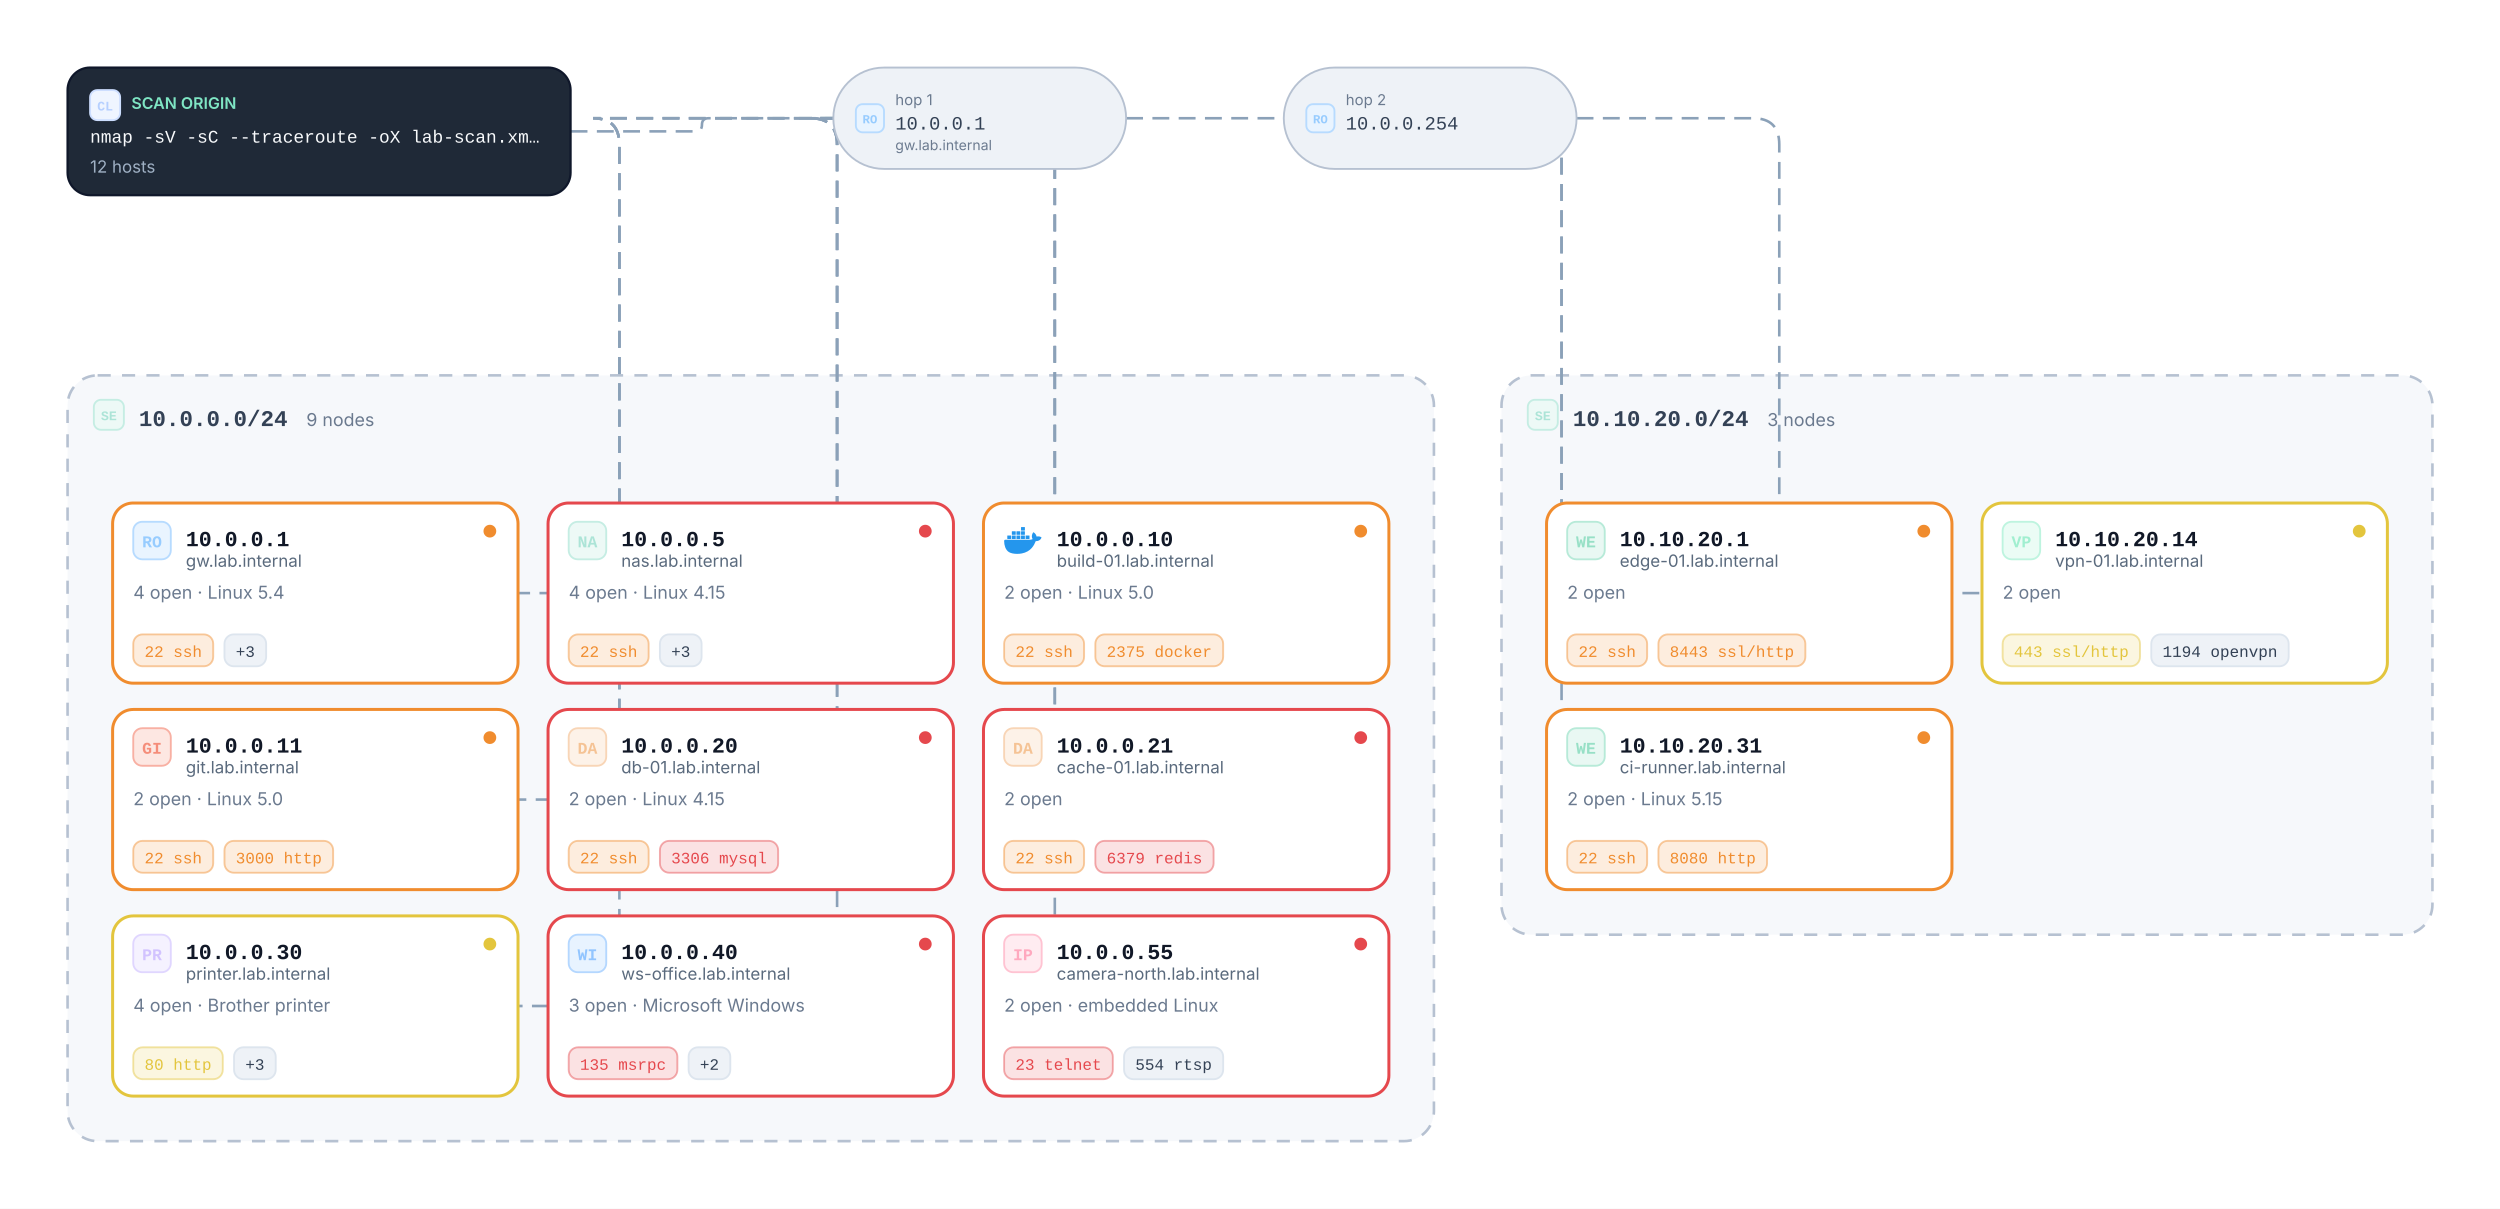
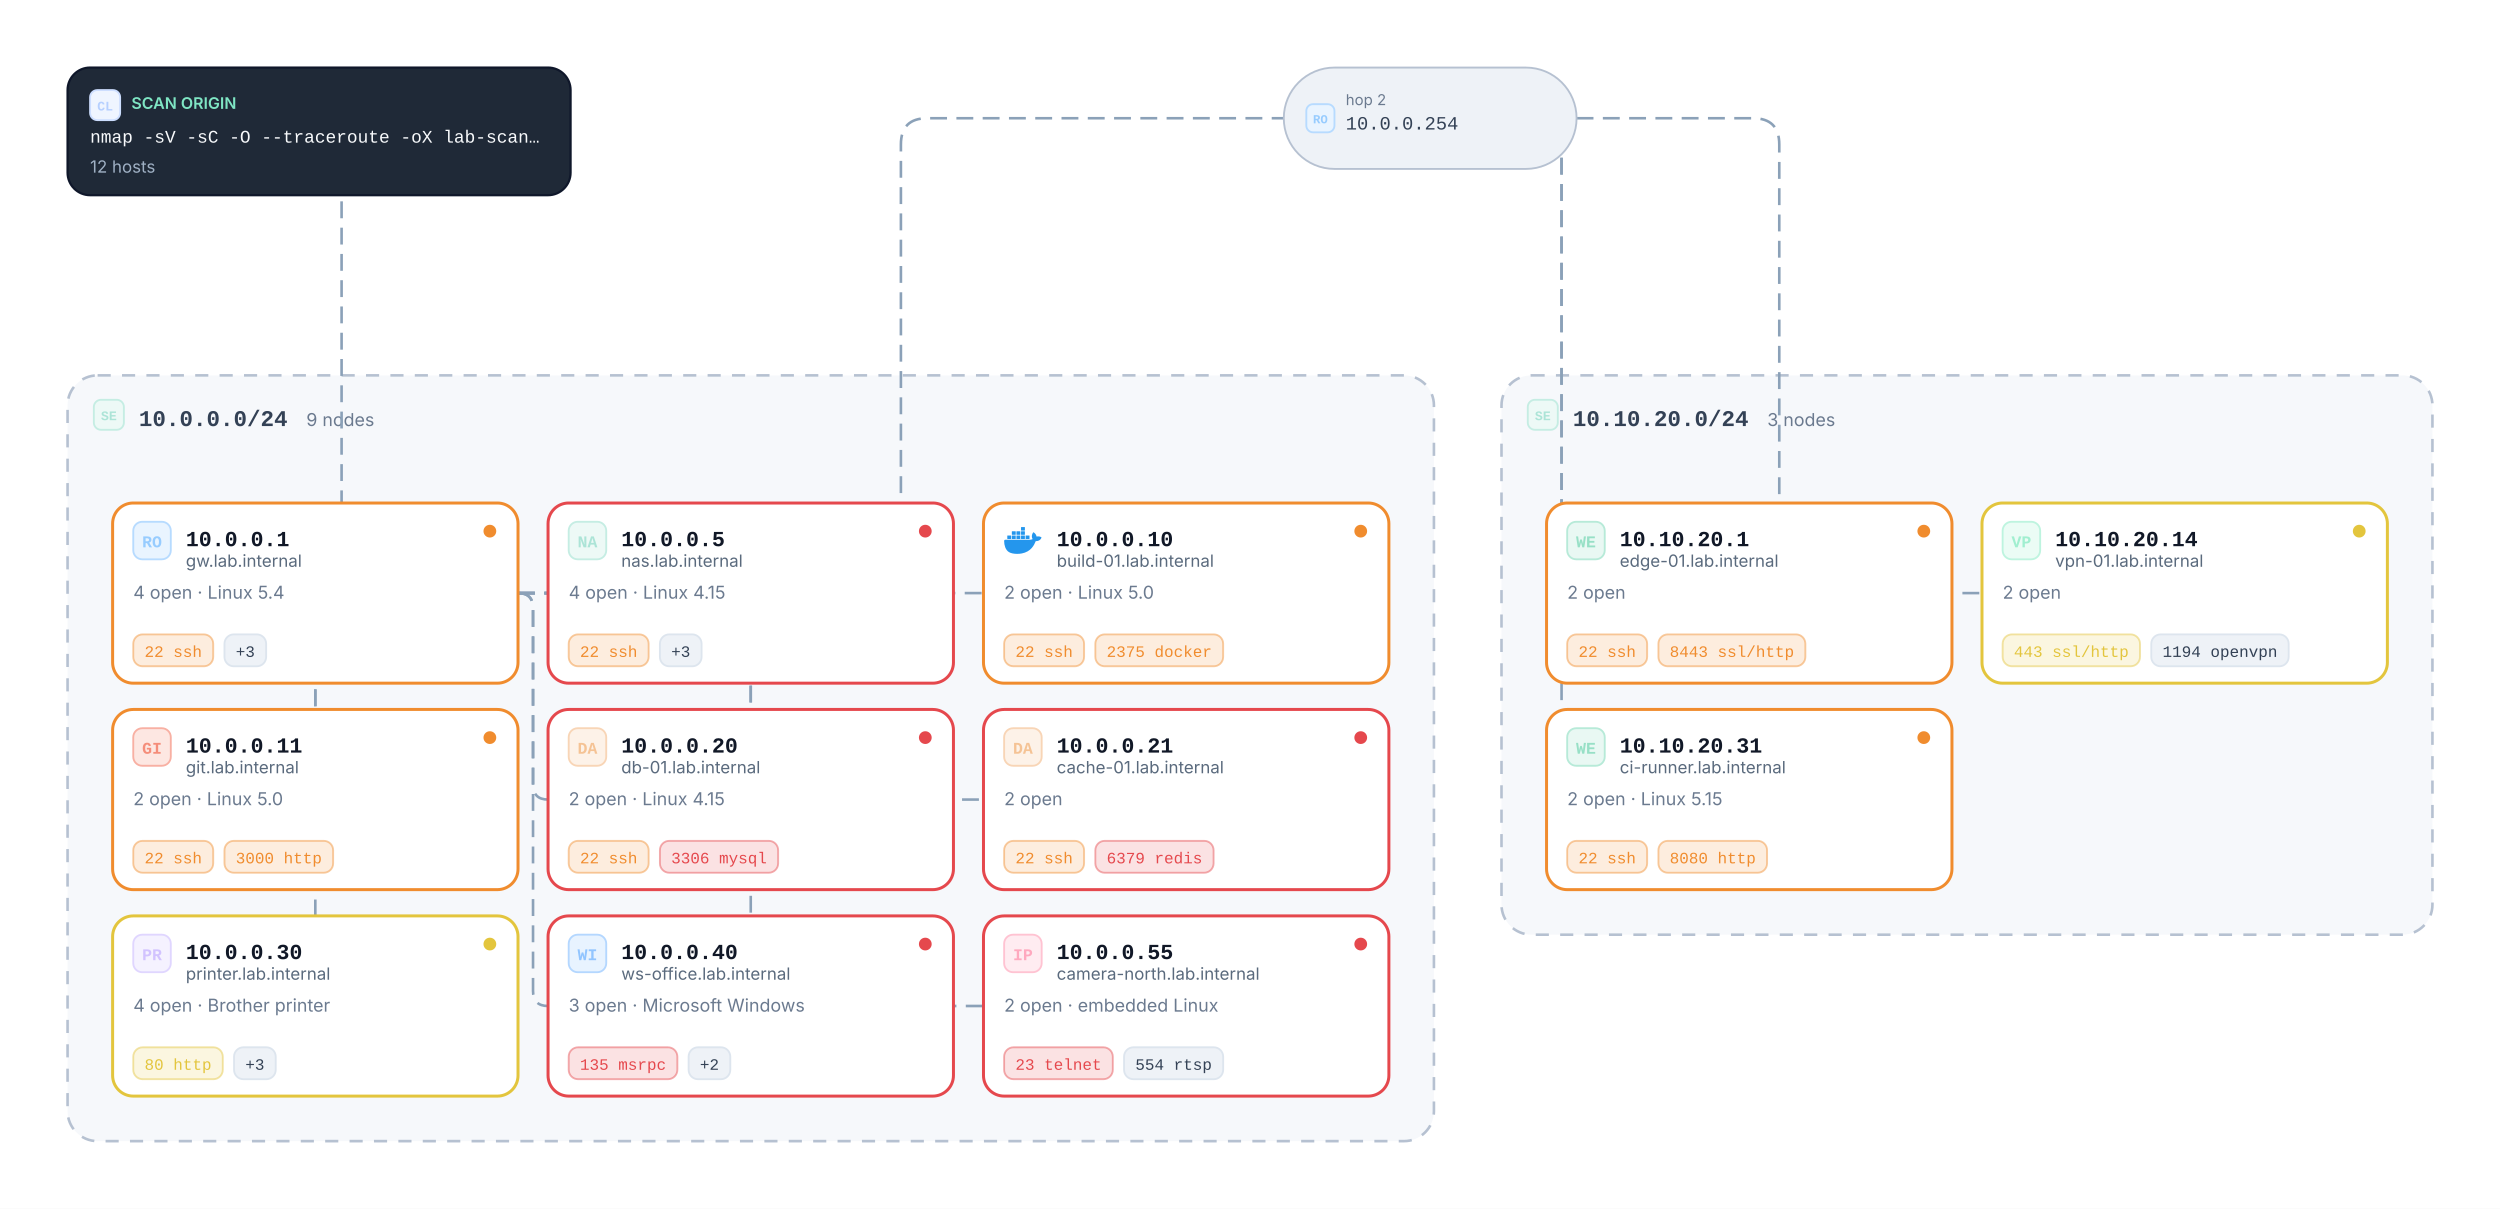
<svg xmlns="http://www.w3.org/2000/svg" width="1332" height="644" viewBox="0 0 1332 644">
  <rect x="0" y="0" width="1332" height="644" fill="#ffffff" />
  <g transform="translate(36 36)">
    <rect x="0" y="164" width="728" height="408" fill="#f6f8fb" stroke="#b6c1d1" stroke-width="1.4" rx="16" stroke-dasharray="7 6" />
    <rect x="14" y="177" width="16" height="16" fill="#edf9f6" stroke="#c5ede3" stroke-width="1" rx="3.84" />
    <text x="22" y="187.88" font-family="'JetBrains Mono', Consolas, 'Courier New', monospace" font-size="7.04" font-weight="600" text-anchor="middle" fill="#ace4d7">SE</text>
    <text x="38" y="191" font-family="'JetBrains Mono', Consolas, 'Courier New', monospace" font-size="12" font-weight="600" fill="#334155">10.0.0.0/24</text>
    <text x="127.2" y="191" font-family="'Inter', 'Segoe UI', Helvetica, Arial, sans-serif" font-size="9.5" fill="#6b7a8f">9 nodes</text>
    <rect x="764" y="164" width="496" height="298" fill="#f6f8fb" stroke="#b6c1d1" stroke-width="1.4" rx="16" stroke-dasharray="7 6" />
    <rect x="778" y="177" width="16" height="16" fill="#edf9f6" stroke="#c5ede3" stroke-width="1" rx="3.84" />
    <text x="786" y="187.88" font-family="'JetBrains Mono', Consolas, 'Courier New', monospace" font-size="7.04" font-weight="600" text-anchor="middle" fill="#ace4d7">SE</text>
    <text x="802" y="191" font-family="'JetBrains Mono', Consolas, 'Courier New', monospace" font-size="12" font-weight="600" fill="#334155">10.10.20.0/24</text>
    <text x="905.6" y="191" font-family="'Inter', 'Segoe UI', Helvetica, Arial, sans-serif" font-size="9.5" fill="#6b7a8f">3 nodes</text>
-     <path d="M 268 34 H 334.5 Q 338 34 338 30.5 V 30.5 Q 338 27 341.5 27 H 408" fill="none" stroke="#8ba1b8" stroke-width="1.4" stroke-dasharray="9 5" />
-     <path d="M 564 27 H 606 Q 606 27 606 27 V 27 Q 606 27 606 27 H 648" fill="none" stroke="#8ba1b8" stroke-width="1.4" stroke-dasharray="9 5" />
-     <path d="M 564 27 H 280 Q 294 27 294 41 V 266 Q 294 280 308 280 H 24" fill="none" stroke="#8ba1b8" stroke-width="1.4" stroke-dasharray="9 5" />
-     <path d="M 564 27 H 396 Q 410 27 410 41 V 266 Q 410 280 424 280 H 256" fill="none" stroke="#8ba1b8" stroke-width="1.4" stroke-dasharray="9 5" />
-     <path d="M 564 27 H 512 Q 526 27 526 41 V 266 Q 526 280 540 280 H 488" fill="none" stroke="#8ba1b8" stroke-width="1.4" stroke-dasharray="9 5" />
-     <path d="M 564 27 H 280 Q 294 27 294 41 V 376 Q 294 390 308 390 H 24" fill="none" stroke="#8ba1b8" stroke-width="1.4" stroke-dasharray="9 5" />
-     <path d="M 564 27 H 396 Q 410 27 410 41 V 376 Q 410 390 424 390 H 256" fill="none" stroke="#8ba1b8" stroke-width="1.4" stroke-dasharray="9 5" />
-     <path d="M 564 27 H 512 Q 526 27 526 41 V 376 Q 526 390 540 390 H 488" fill="none" stroke="#8ba1b8" stroke-width="1.4" stroke-dasharray="9 5" />
-     <path d="M 564 27 H 280 Q 294 27 294 41 V 486 Q 294 500 308 500 H 24" fill="none" stroke="#8ba1b8" stroke-width="1.4" stroke-dasharray="9 5" />
-     <path d="M 564 27 H 396 Q 410 27 410 41 V 486 Q 410 500 424 500 H 256" fill="none" stroke="#8ba1b8" stroke-width="1.4" stroke-dasharray="9 5" />
-     <path d="M 564 27 H 512 Q 526 27 526 41 V 486 Q 526 500 540 500 H 488" fill="none" stroke="#8ba1b8" stroke-width="1.4" stroke-dasharray="9 5" />
+     <path d="M 268 34 H 132 Q 146 34 146 48 V 266 Q 146 280 160 280 H 24" fill="none" stroke="#8ba1b8" stroke-width="1.4" stroke-dasharray="9 5" />
+     <path d="M 240 280 H 430 Q 444 280 444 266 V 41 Q 444 27 458 27 H 648" fill="none" stroke="#8ba1b8" stroke-width="1.4" stroke-dasharray="9 5" />
+     <path d="M 240 280 H 248 Q 248 280 248 280 V 280 Q 248 280 248 280 H 256" fill="none" stroke="#8ba1b8" stroke-width="1.4" stroke-dasharray="9 5" />
+     <path d="M 240 280 H 364 Q 364 280 364 280 V 280 Q 364 280 364 280 H 488" fill="none" stroke="#8ba1b8" stroke-width="1.4" stroke-dasharray="9 5" />
+     <path d="M 240 280 H 118 Q 132 280 132 294 V 376 Q 132 390 146 390 H 24" fill="none" stroke="#8ba1b8" stroke-width="1.4" stroke-dasharray="9 5" />
+     <path d="M 240 280 H 240 Q 248 280 248 288 V 382 Q 248 390 256 390 H 256" fill="none" stroke="#8ba1b8" stroke-width="1.4" stroke-dasharray="9 5" />
+     <path d="M 240 280 H 350 Q 364 280 364 294 V 376 Q 364 390 378 390 H 488" fill="none" stroke="#8ba1b8" stroke-width="1.4" stroke-dasharray="9 5" />
+     <path d="M 240 280 H 118 Q 132 280 132 294 V 486 Q 132 500 146 500 H 24" fill="none" stroke="#8ba1b8" stroke-width="1.4" stroke-dasharray="9 5" />
+     <path d="M 240 280 H 240 Q 248 280 248 288 V 492 Q 248 500 256 500 H 256" fill="none" stroke="#8ba1b8" stroke-width="1.4" stroke-dasharray="9 5" />
+     <path d="M 240 280 H 350 Q 364 280 364 294 V 486 Q 364 500 378 500 H 488" fill="none" stroke="#8ba1b8" stroke-width="1.4" stroke-dasharray="9 5" />
    <path d="M 804 27 H 788 Q 796 27 796 35 V 272 Q 796 280 804 280 H 788" fill="none" stroke="#8ba1b8" stroke-width="1.4" stroke-dasharray="9 5" />
    <path d="M 804 27 H 898 Q 912 27 912 41 V 266 Q 912 280 926 280 H 1020" fill="none" stroke="#8ba1b8" stroke-width="1.4" stroke-dasharray="9 5" />
    <path d="M 804 27 H 788 Q 796 27 796 35 V 382 Q 796 390 804 390 H 788" fill="none" stroke="#8ba1b8" stroke-width="1.4" stroke-dasharray="9 5" />
    <rect x="0" y="0" width="268" height="68" fill="#1f2937" stroke="#0f172a" stroke-width="1.2" rx="12" />
    <rect x="12" y="12" width="16" height="16" fill="#eff5ff" stroke="#cddeff" stroke-width="1" rx="3.84" />
    <text x="20" y="22.88" font-family="'JetBrains Mono', Consolas, 'Courier New', monospace" font-size="7.04" font-weight="600" text-anchor="middle" fill="#b6d0ff">CL</text>
    <text x="34" y="22" font-family="'Inter', 'Segoe UI', Helvetica, Arial, sans-serif" font-size="8.5" font-weight="600" fill="#7fe6c4">SCAN ORIGIN</text>
-     <text x="12" y="40" font-family="'JetBrains Mono', Consolas, 'Courier New', monospace" font-size="9.5" fill="#f8fafc">nmap -sV -sC --traceroute -oX lab-scan.xm…</text>
+     <text x="12" y="40" font-family="'JetBrains Mono', Consolas, 'Courier New', monospace" font-size="9.5" fill="#f8fafc">nmap -sV -sC -O --traceroute -oX lab-scan…</text>
    <text x="12" y="56" font-family="'Inter', 'Segoe UI', Helvetica, Arial, sans-serif" font-size="9" fill="#9fb0c4">12 hosts</text>
-     <rect x="408" y="0" width="156" height="54" fill="#eef2f7" stroke="#b6c1d1" stroke-width="1" rx="27" />
-     <rect x="420" y="19.5" width="15" height="15" fill="#e9f4ff" stroke="#b7dbff" stroke-width="1" rx="3.6" />
-     <text x="427.5" y="29.7" font-family="'JetBrains Mono', Consolas, 'Courier New', monospace" font-size="6.6" font-weight="600" text-anchor="middle" fill="#97ccff">RO</text>
-     <text x="441" y="20" font-family="'Inter', 'Segoe UI', Helvetica, Arial, sans-serif" font-size="8" fill="#6b7a8f">hop 1</text>
-     <text x="441" y="33" font-family="'JetBrains Mono', Consolas, 'Courier New', monospace" font-size="10" fill="#334155">10.0.0.1</text>
-     <text x="441" y="44" font-family="'Inter', 'Segoe UI', Helvetica, Arial, sans-serif" font-size="7.5" fill="#6b7a8f">gw.lab.internal</text>
    <rect x="648" y="0" width="156" height="54" fill="#eef2f7" stroke="#b6c1d1" stroke-width="1" rx="27" />
    <rect x="660" y="19.5" width="15" height="15" fill="#e9f4ff" stroke="#b7dbff" stroke-width="1" rx="3.6" />
    <text x="667.5" y="29.7" font-family="'JetBrains Mono', Consolas, 'Courier New', monospace" font-size="6.6" font-weight="600" text-anchor="middle" fill="#97ccff">RO</text>
    <text x="681" y="20" font-family="'Inter', 'Segoe UI', Helvetica, Arial, sans-serif" font-size="8" fill="#6b7a8f">hop 2</text>
    <text x="681" y="33" font-family="'JetBrains Mono', Consolas, 'Courier New', monospace" font-size="10" fill="#334155">10.0.0.254</text>
    <rect x="24" y="232" width="216" height="96" fill="#ffffff" stroke="#f08c2e" stroke-width="1.6" rx="11" />
    <rect x="35" y="242" width="20" height="20" fill="#e9f4ff" stroke="#b7dbff" stroke-width="1" rx="4.8" />
    <text x="45" y="255.6" font-family="'JetBrains Mono', Consolas, 'Courier New', monospace" font-size="8.8" font-weight="600" text-anchor="middle" fill="#97ccff">RO</text>
    <text x="63" y="255" font-family="'JetBrains Mono', Consolas, 'Courier New', monospace" font-size="11.5" font-weight="600" fill="#111827">10.0.0.1</text>
    <text x="63" y="266" font-family="'Inter', 'Segoe UI', Helvetica, Arial, sans-serif" font-size="9" fill="#5a6a7d">gw.lab.internal</text>
    <circle cx="225" cy="247" r="3.4" fill="#f08c2e" />
    <text x="35" y="283" font-family="'Inter', 'Segoe UI', Helvetica, Arial, sans-serif" font-size="9.5" fill="#6b7a8f">4 open · Linux 5.4</text>
    <rect x="35" y="302" width="42.6" height="17" fill="rgba(240, 140, 46, 0.16)" stroke="rgba(240, 140, 46, 0.45)" stroke-width="1" rx="5" />
    <text x="41" y="314" font-family="'JetBrains Mono', Consolas, 'Courier New', monospace" font-size="8.5" fill="#f08c2e">22 ssh</text>
    <rect x="83.6" y="302" width="22.2" height="17" fill="#eef2f7" stroke="#dde5ee" stroke-width="1" rx="5" />
    <text x="89.6" y="314" font-family="'JetBrains Mono', Consolas, 'Courier New', monospace" font-size="8.5" fill="#334155">+3</text>
    <rect x="256" y="232" width="216" height="96" fill="#ffffff" stroke="#e5484d" stroke-width="1.6" rx="11" />
    <rect x="267" y="242" width="20" height="20" fill="#edf9f6" stroke="#c5ede3" stroke-width="1" rx="4.8" />
    <text x="277" y="255.6" font-family="'JetBrains Mono', Consolas, 'Courier New', monospace" font-size="8.8" font-weight="600" text-anchor="middle" fill="#ace4d7">NA</text>
    <text x="295" y="255" font-family="'JetBrains Mono', Consolas, 'Courier New', monospace" font-size="11.5" font-weight="600" fill="#111827">10.0.0.5</text>
    <text x="295" y="266" font-family="'Inter', 'Segoe UI', Helvetica, Arial, sans-serif" font-size="9" fill="#5a6a7d">nas.lab.internal</text>
    <circle cx="457" cy="247" r="3.4" fill="#e5484d" />
    <text x="267" y="283" font-family="'Inter', 'Segoe UI', Helvetica, Arial, sans-serif" font-size="9.5" fill="#6b7a8f">4 open · Linux 4.15</text>
    <rect x="267" y="302" width="42.6" height="17" fill="rgba(240, 140, 46, 0.16)" stroke="rgba(240, 140, 46, 0.45)" stroke-width="1" rx="5" />
    <text x="273" y="314" font-family="'JetBrains Mono', Consolas, 'Courier New', monospace" font-size="8.5" fill="#f08c2e">22 ssh</text>
    <rect x="315.6" y="302" width="22.2" height="17" fill="#eef2f7" stroke="#dde5ee" stroke-width="1" rx="5" />
    <text x="321.6" y="314" font-family="'JetBrains Mono', Consolas, 'Courier New', monospace" font-size="8.5" fill="#334155">+3</text>
    <rect x="488" y="232" width="216" height="96" fill="#ffffff" stroke="#f08c2e" stroke-width="1.6" rx="11" />
    <g transform="translate(499 242) scale(0.83)">
      <path d="M13.983 11.078h2.119a.186.186 0 00.186-.185V9.006a.186.186 0 00-.186-.186h-2.119a.185.185 0 00-.185.185v1.888c0 .102.083.185.185.185m-2.954-5.43h2.118a.186.186 0 00.186-.186V3.574a.186.186 0 00-.186-.185h-2.118a.185.185 0 00-.185.185v1.888c0 .102.082.185.185.185m0 2.716h2.118a.187.187 0 00.186-.186V6.29a.186.186 0 00-.186-.185h-2.118a.185.185 0 00-.185.185v1.887c0 .102.082.185.185.186m-2.93 0h2.12a.186.186 0 00.184-.186V6.29a.185.185 0 00-.185-.185H8.1a.185.185 0 00-.185.185v1.887c0 .102.083.185.185.186m-2.964 0h2.119a.186.186 0 00.185-.186V6.29a.185.185 0 00-.185-.185H5.136a.186.186 0 00-.186.185v1.887c0 .102.084.185.186.186m5.893 2.715h2.118a.186.186 0 00.186-.185V9.006a.186.186 0 00-.186-.186h-2.118a.185.185 0 00-.185.185v1.888c0 .102.082.185.185.185m-2.93 0h2.12a.185.185 0 00.184-.185V9.006a.185.185 0 00-.184-.186h-2.12a.185.185 0 00-.184.185v1.888c0 .102.083.185.185.185m-2.964 0h2.119a.185.185 0 00.185-.185V9.006a.185.185 0 00-.184-.186h-2.12a.186.186 0 00-.186.186v1.887c0 .102.084.185.186.185m-2.92 0h2.12a.185.185 0 00.184-.185V9.006a.185.185 0 00-.184-.186h-2.12a.185.185 0 00-.184.185v1.888c0 .102.082.185.185.185M23.763 9.89c-.065-.051-.672-.51-1.954-.51-.338.001-.676.03-1.01.087-.248-1.7-1.653-2.53-1.716-2.566l-.344-.199-.226.327c-.284.438-.49.922-.612 1.43-.23.97-.09 1.882.403 2.661-.595.332-1.55.413-1.744.42H.751a.751.751 0 00-.75.748 11.376 11.376 0 00.692 4.062c.545 1.428 1.355 2.48 2.41 3.124 1.18.723 3.1 1.137 5.275 1.137.983.003 1.963-.086 2.93-.266a12.248 12.248 0 003.823-1.389c.98-.567 1.86-1.288 2.61-2.136 1.252-1.418 1.998-2.997 2.553-4.4h.221c1.372 0 2.215-.549 2.68-1.009.309-.293.55-.65.707-1.046l.098-.288Z" fill="#2496ed" />
    </g>
    <text x="527" y="255" font-family="'JetBrains Mono', Consolas, 'Courier New', monospace" font-size="11.5" font-weight="600" fill="#111827">10.0.0.10</text>
    <text x="527" y="266" font-family="'Inter', 'Segoe UI', Helvetica, Arial, sans-serif" font-size="9" fill="#5a6a7d">build-01.lab.internal</text>
    <circle cx="689" cy="247" r="3.4" fill="#f08c2e" />
    <text x="499" y="283" font-family="'Inter', 'Segoe UI', Helvetica, Arial, sans-serif" font-size="9.5" fill="#6b7a8f">2 open · Linux 5.0</text>
    <rect x="499" y="302" width="42.6" height="17" fill="rgba(240, 140, 46, 0.16)" stroke="rgba(240, 140, 46, 0.45)" stroke-width="1" rx="5" />
    <text x="505" y="314" font-family="'JetBrains Mono', Consolas, 'Courier New', monospace" font-size="8.5" fill="#f08c2e">22 ssh</text>
    <rect x="547.6" y="302" width="68.1" height="17" fill="rgba(240, 140, 46, 0.16)" stroke="rgba(240, 140, 46, 0.45)" stroke-width="1" rx="5" />
    <text x="553.6" y="314" font-family="'JetBrains Mono', Consolas, 'Courier New', monospace" font-size="8.5" fill="#f08c2e">2375 docker</text>
    <rect x="24" y="342" width="216" height="96" fill="#ffffff" stroke="#f08c2e" stroke-width="1.6" rx="11" />
    <rect x="35" y="352" width="20" height="20" fill="#fde7e2" stroke="#f8b0a3" stroke-width="1" rx="4.8" />
    <text x="45" y="365.6" font-family="'JetBrains Mono', Consolas, 'Courier New', monospace" font-size="8.8" font-weight="600" text-anchor="middle" fill="#f58d7a">GI</text>
    <text x="63" y="365" font-family="'JetBrains Mono', Consolas, 'Courier New', monospace" font-size="11.5" font-weight="600" fill="#111827">10.0.0.11</text>
    <text x="63" y="376" font-family="'Inter', 'Segoe UI', Helvetica, Arial, sans-serif" font-size="9" fill="#5a6a7d">git.lab.internal</text>
    <circle cx="225" cy="357" r="3.4" fill="#f08c2e" />
    <text x="35" y="393" font-family="'Inter', 'Segoe UI', Helvetica, Arial, sans-serif" font-size="9.5" fill="#6b7a8f">2 open · Linux 5.0</text>
    <rect x="35" y="412" width="42.6" height="17" fill="rgba(240, 140, 46, 0.16)" stroke="rgba(240, 140, 46, 0.45)" stroke-width="1" rx="5" />
    <text x="41" y="424" font-family="'JetBrains Mono', Consolas, 'Courier New', monospace" font-size="8.5" fill="#f08c2e">22 ssh</text>
    <rect x="83.6" y="412" width="57.9" height="17" fill="rgba(240, 140, 46, 0.16)" stroke="rgba(240, 140, 46, 0.45)" stroke-width="1" rx="5" />
    <text x="89.6" y="424" font-family="'JetBrains Mono', Consolas, 'Courier New', monospace" font-size="8.5" fill="#f08c2e">3000 http</text>
    <rect x="256" y="342" width="216" height="96" fill="#ffffff" stroke="#e5484d" stroke-width="1.6" rx="11" />
    <rect x="267" y="352" width="20" height="20" fill="#fdf2e8" stroke="#f8d5b6" stroke-width="1" rx="4.8" />
    <text x="277" y="365.6" font-family="'JetBrains Mono', Consolas, 'Courier New', monospace" font-size="8.8" font-weight="600" text-anchor="middle" fill="#f5c395">DA</text>
    <text x="295" y="365" font-family="'JetBrains Mono', Consolas, 'Courier New', monospace" font-size="11.5" font-weight="600" fill="#111827">10.0.0.20</text>
    <text x="295" y="376" font-family="'Inter', 'Segoe UI', Helvetica, Arial, sans-serif" font-size="9" fill="#5a6a7d">db-01.lab.internal</text>
    <circle cx="457" cy="357" r="3.4" fill="#e5484d" />
    <text x="267" y="393" font-family="'Inter', 'Segoe UI', Helvetica, Arial, sans-serif" font-size="9.5" fill="#6b7a8f">2 open · Linux 4.15</text>
    <rect x="267" y="412" width="42.6" height="17" fill="rgba(240, 140, 46, 0.16)" stroke="rgba(240, 140, 46, 0.45)" stroke-width="1" rx="5" />
    <text x="273" y="424" font-family="'JetBrains Mono', Consolas, 'Courier New', monospace" font-size="8.5" fill="#f08c2e">22 ssh</text>
    <rect x="315.6" y="412" width="63" height="17" fill="rgba(229, 72, 77, 0.16)" stroke="rgba(229, 72, 77, 0.45)" stroke-width="1" rx="5" />
    <text x="321.6" y="424" font-family="'JetBrains Mono', Consolas, 'Courier New', monospace" font-size="8.5" fill="#e5484d">3306 mysql</text>
    <rect x="488" y="342" width="216" height="96" fill="#ffffff" stroke="#e5484d" stroke-width="1.6" rx="11" />
    <rect x="499" y="352" width="20" height="20" fill="#fdf2e8" stroke="#f8d5b6" stroke-width="1" rx="4.8" />
    <text x="509" y="365.6" font-family="'JetBrains Mono', Consolas, 'Courier New', monospace" font-size="8.8" font-weight="600" text-anchor="middle" fill="#f5c395">DA</text>
    <text x="527" y="365" font-family="'JetBrains Mono', Consolas, 'Courier New', monospace" font-size="11.5" font-weight="600" fill="#111827">10.0.0.21</text>
    <text x="527" y="376" font-family="'Inter', 'Segoe UI', Helvetica, Arial, sans-serif" font-size="9" fill="#5a6a7d">cache-01.lab.internal</text>
    <circle cx="689" cy="357" r="3.4" fill="#e5484d" />
    <text x="499" y="393" font-family="'Inter', 'Segoe UI', Helvetica, Arial, sans-serif" font-size="9.5" fill="#6b7a8f">2 open</text>
    <rect x="499" y="412" width="42.6" height="17" fill="rgba(240, 140, 46, 0.16)" stroke="rgba(240, 140, 46, 0.45)" stroke-width="1" rx="5" />
    <text x="505" y="424" font-family="'JetBrains Mono', Consolas, 'Courier New', monospace" font-size="8.5" fill="#f08c2e">22 ssh</text>
    <rect x="547.6" y="412" width="63" height="17" fill="rgba(229, 72, 77, 0.16)" stroke="rgba(229, 72, 77, 0.45)" stroke-width="1" rx="5" />
    <text x="553.6" y="424" font-family="'JetBrains Mono', Consolas, 'Courier New', monospace" font-size="8.5" fill="#e5484d">6379 redis</text>
    <rect x="24" y="452" width="216" height="96" fill="#ffffff" stroke="#e3c53d" stroke-width="1.6" rx="11" />
    <rect x="35" y="462" width="20" height="20" fill="#f5f2ff" stroke="#e0d6ff" stroke-width="1" rx="4.8" />
    <text x="45" y="475.6" font-family="'JetBrains Mono', Consolas, 'Courier New', monospace" font-size="8.8" font-weight="600" text-anchor="middle" fill="#d2c3ff">PR</text>
    <text x="63" y="475" font-family="'JetBrains Mono', Consolas, 'Courier New', monospace" font-size="11.5" font-weight="600" fill="#111827">10.0.0.30</text>
    <text x="63" y="486" font-family="'Inter', 'Segoe UI', Helvetica, Arial, sans-serif" font-size="9" fill="#5a6a7d">printer.lab.internal</text>
    <circle cx="225" cy="467" r="3.4" fill="#e3c53d" />
    <text x="35" y="503" font-family="'Inter', 'Segoe UI', Helvetica, Arial, sans-serif" font-size="9.5" fill="#6b7a8f">4 open · Brother printer</text>
    <rect x="35" y="522" width="47.7" height="17" fill="rgba(227, 197, 61, 0.16)" stroke="rgba(227, 197, 61, 0.45)" stroke-width="1" rx="5" />
    <text x="41" y="534" font-family="'JetBrains Mono', Consolas, 'Courier New', monospace" font-size="8.5" fill="#e3c53d">80 http</text>
    <rect x="88.7" y="522" width="22.2" height="17" fill="#eef2f7" stroke="#dde5ee" stroke-width="1" rx="5" />
    <text x="94.7" y="534" font-family="'JetBrains Mono', Consolas, 'Courier New', monospace" font-size="8.5" fill="#334155">+3</text>
    <rect x="256" y="452" width="216" height="96" fill="#ffffff" stroke="#e5484d" stroke-width="1.6" rx="11" />
    <rect x="267" y="462" width="20" height="20" fill="#e8f3ff" stroke="#b4d7ff" stroke-width="1" rx="4.8" />
    <text x="277" y="475.6" font-family="'JetBrains Mono', Consolas, 'Courier New', monospace" font-size="8.8" font-weight="600" text-anchor="middle" fill="#92c5ff">WI</text>
    <text x="295" y="475" font-family="'JetBrains Mono', Consolas, 'Courier New', monospace" font-size="11.5" font-weight="600" fill="#111827">10.0.0.40</text>
    <text x="295" y="486" font-family="'Inter', 'Segoe UI', Helvetica, Arial, sans-serif" font-size="9" fill="#5a6a7d">ws-office.lab.internal</text>
    <circle cx="457" cy="467" r="3.4" fill="#e5484d" />
    <text x="267" y="503" font-family="'Inter', 'Segoe UI', Helvetica, Arial, sans-serif" font-size="9.5" fill="#6b7a8f">3 open · Microsoft Windows</text>
    <rect x="267" y="522" width="57.9" height="17" fill="rgba(229, 72, 77, 0.16)" stroke="rgba(229, 72, 77, 0.45)" stroke-width="1" rx="5" />
    <text x="273" y="534" font-family="'JetBrains Mono', Consolas, 'Courier New', monospace" font-size="8.5" fill="#e5484d">135 msrpc</text>
    <rect x="330.9" y="522" width="22.2" height="17" fill="#eef2f7" stroke="#dde5ee" stroke-width="1" rx="5" />
    <text x="336.9" y="534" font-family="'JetBrains Mono', Consolas, 'Courier New', monospace" font-size="8.5" fill="#334155">+2</text>
    <rect x="488" y="452" width="216" height="96" fill="#ffffff" stroke="#e5484d" stroke-width="1.6" rx="11" />
    <rect x="499" y="462" width="20" height="20" fill="#ffecf1" stroke="#ffc3d2" stroke-width="1" rx="4.8" />
    <text x="509" y="475.6" font-family="'JetBrains Mono', Consolas, 'Courier New', monospace" font-size="8.8" font-weight="600" text-anchor="middle" fill="#ffa9bf">IP</text>
    <text x="527" y="475" font-family="'JetBrains Mono', Consolas, 'Courier New', monospace" font-size="11.5" font-weight="600" fill="#111827">10.0.0.55</text>
    <text x="527" y="486" font-family="'Inter', 'Segoe UI', Helvetica, Arial, sans-serif" font-size="9" fill="#5a6a7d">camera-north.lab.internal</text>
    <circle cx="689" cy="467" r="3.4" fill="#e5484d" />
    <text x="499" y="503" font-family="'Inter', 'Segoe UI', Helvetica, Arial, sans-serif" font-size="9.5" fill="#6b7a8f">2 open · embedded Linux</text>
    <rect x="499" y="522" width="57.9" height="17" fill="rgba(229, 72, 77, 0.16)" stroke="rgba(229, 72, 77, 0.45)" stroke-width="1" rx="5" />
    <text x="505" y="534" font-family="'JetBrains Mono', Consolas, 'Courier New', monospace" font-size="8.5" fill="#e5484d">23 telnet</text>
    <rect x="562.9" y="522" width="52.8" height="17" fill="#eef2f7" stroke="#dde5ee" stroke-width="1" rx="5" />
    <text x="568.9" y="534" font-family="'JetBrains Mono', Consolas, 'Courier New', monospace" font-size="8.5" fill="#334155">554 rtsp</text>
    <rect x="788" y="232" width="216" height="96" fill="#ffffff" stroke="#f08c2e" stroke-width="1.6" rx="11" />
    <rect x="799" y="242" width="20" height="20" fill="#e9f8f3" stroke="#b7ead8" stroke-width="1" rx="4.8" />
    <text x="809" y="255.6" font-family="'JetBrains Mono', Consolas, 'Courier New', monospace" font-size="8.8" font-weight="600" text-anchor="middle" fill="#97e0c6">WE</text>
    <text x="827" y="255" font-family="'JetBrains Mono', Consolas, 'Courier New', monospace" font-size="11.5" font-weight="600" fill="#111827">10.10.20.1</text>
    <text x="827" y="266" font-family="'Inter', 'Segoe UI', Helvetica, Arial, sans-serif" font-size="9" fill="#5a6a7d">edge-01.lab.internal</text>
    <circle cx="989" cy="247" r="3.4" fill="#f08c2e" />
    <text x="799" y="283" font-family="'Inter', 'Segoe UI', Helvetica, Arial, sans-serif" font-size="9.5" fill="#6b7a8f">2 open</text>
    <rect x="799" y="302" width="42.6" height="17" fill="rgba(240, 140, 46, 0.16)" stroke="rgba(240, 140, 46, 0.45)" stroke-width="1" rx="5" />
    <text x="805" y="314" font-family="'JetBrains Mono', Consolas, 'Courier New', monospace" font-size="8.5" fill="#f08c2e">22 ssh</text>
    <rect x="847.6" y="302" width="78.3" height="17" fill="rgba(240, 140, 46, 0.16)" stroke="rgba(240, 140, 46, 0.45)" stroke-width="1" rx="5" />
    <text x="853.6" y="314" font-family="'JetBrains Mono', Consolas, 'Courier New', monospace" font-size="8.5" fill="#f08c2e">8443 ssl/http</text>
    <rect x="1020" y="232" width="216" height="96" fill="#ffffff" stroke="#e3c53d" stroke-width="1.6" rx="11" />
    <rect x="1031" y="242" width="20" height="20" fill="#ebfcf5" stroke="#bef4df" stroke-width="1" rx="4.8" />
    <text x="1041" y="255.6" font-family="'JetBrains Mono', Consolas, 'Courier New', monospace" font-size="8.8" font-weight="600" text-anchor="middle" fill="#a1efd0">VP</text>
    <text x="1059" y="255" font-family="'JetBrains Mono', Consolas, 'Courier New', monospace" font-size="11.5" font-weight="600" fill="#111827">10.10.20.14</text>
    <text x="1059" y="266" font-family="'Inter', 'Segoe UI', Helvetica, Arial, sans-serif" font-size="9" fill="#5a6a7d">vpn-01.lab.internal</text>
    <circle cx="1221" cy="247" r="3.4" fill="#e3c53d" />
    <text x="1031" y="283" font-family="'Inter', 'Segoe UI', Helvetica, Arial, sans-serif" font-size="9.5" fill="#6b7a8f">2 open</text>
    <rect x="1031" y="302" width="73.2" height="17" fill="rgba(227, 197, 61, 0.16)" stroke="rgba(227, 197, 61, 0.45)" stroke-width="1" rx="5" />
    <text x="1037" y="314" font-family="'JetBrains Mono', Consolas, 'Courier New', monospace" font-size="8.5" fill="#e3c53d">443 ssl/http</text>
    <rect x="1110.2" y="302" width="73.2" height="17" fill="#eef2f7" stroke="#dde5ee" stroke-width="1" rx="5" />
    <text x="1116.2" y="314" font-family="'JetBrains Mono', Consolas, 'Courier New', monospace" font-size="8.5" fill="#334155">1194 openvpn</text>
    <rect x="788" y="342" width="216" height="96" fill="#ffffff" stroke="#f08c2e" stroke-width="1.6" rx="11" />
    <rect x="799" y="352" width="20" height="20" fill="#e9f8f3" stroke="#b7ead8" stroke-width="1" rx="4.8" />
    <text x="809" y="365.6" font-family="'JetBrains Mono', Consolas, 'Courier New', monospace" font-size="8.8" font-weight="600" text-anchor="middle" fill="#97e0c6">WE</text>
    <text x="827" y="365" font-family="'JetBrains Mono', Consolas, 'Courier New', monospace" font-size="11.5" font-weight="600" fill="#111827">10.10.20.31</text>
    <text x="827" y="376" font-family="'Inter', 'Segoe UI', Helvetica, Arial, sans-serif" font-size="9" fill="#5a6a7d">ci-runner.lab.internal</text>
    <circle cx="989" cy="357" r="3.4" fill="#f08c2e" />
    <text x="799" y="393" font-family="'Inter', 'Segoe UI', Helvetica, Arial, sans-serif" font-size="9.5" fill="#6b7a8f">2 open · Linux 5.15</text>
    <rect x="799" y="412" width="42.6" height="17" fill="rgba(240, 140, 46, 0.16)" stroke="rgba(240, 140, 46, 0.45)" stroke-width="1" rx="5" />
    <text x="805" y="424" font-family="'JetBrains Mono', Consolas, 'Courier New', monospace" font-size="8.5" fill="#f08c2e">22 ssh</text>
    <rect x="847.6" y="412" width="57.9" height="17" fill="rgba(240, 140, 46, 0.16)" stroke="rgba(240, 140, 46, 0.45)" stroke-width="1" rx="5" />
    <text x="853.6" y="424" font-family="'JetBrains Mono', Consolas, 'Courier New', monospace" font-size="8.5" fill="#f08c2e">8080 http</text>
  </g>
</svg>
